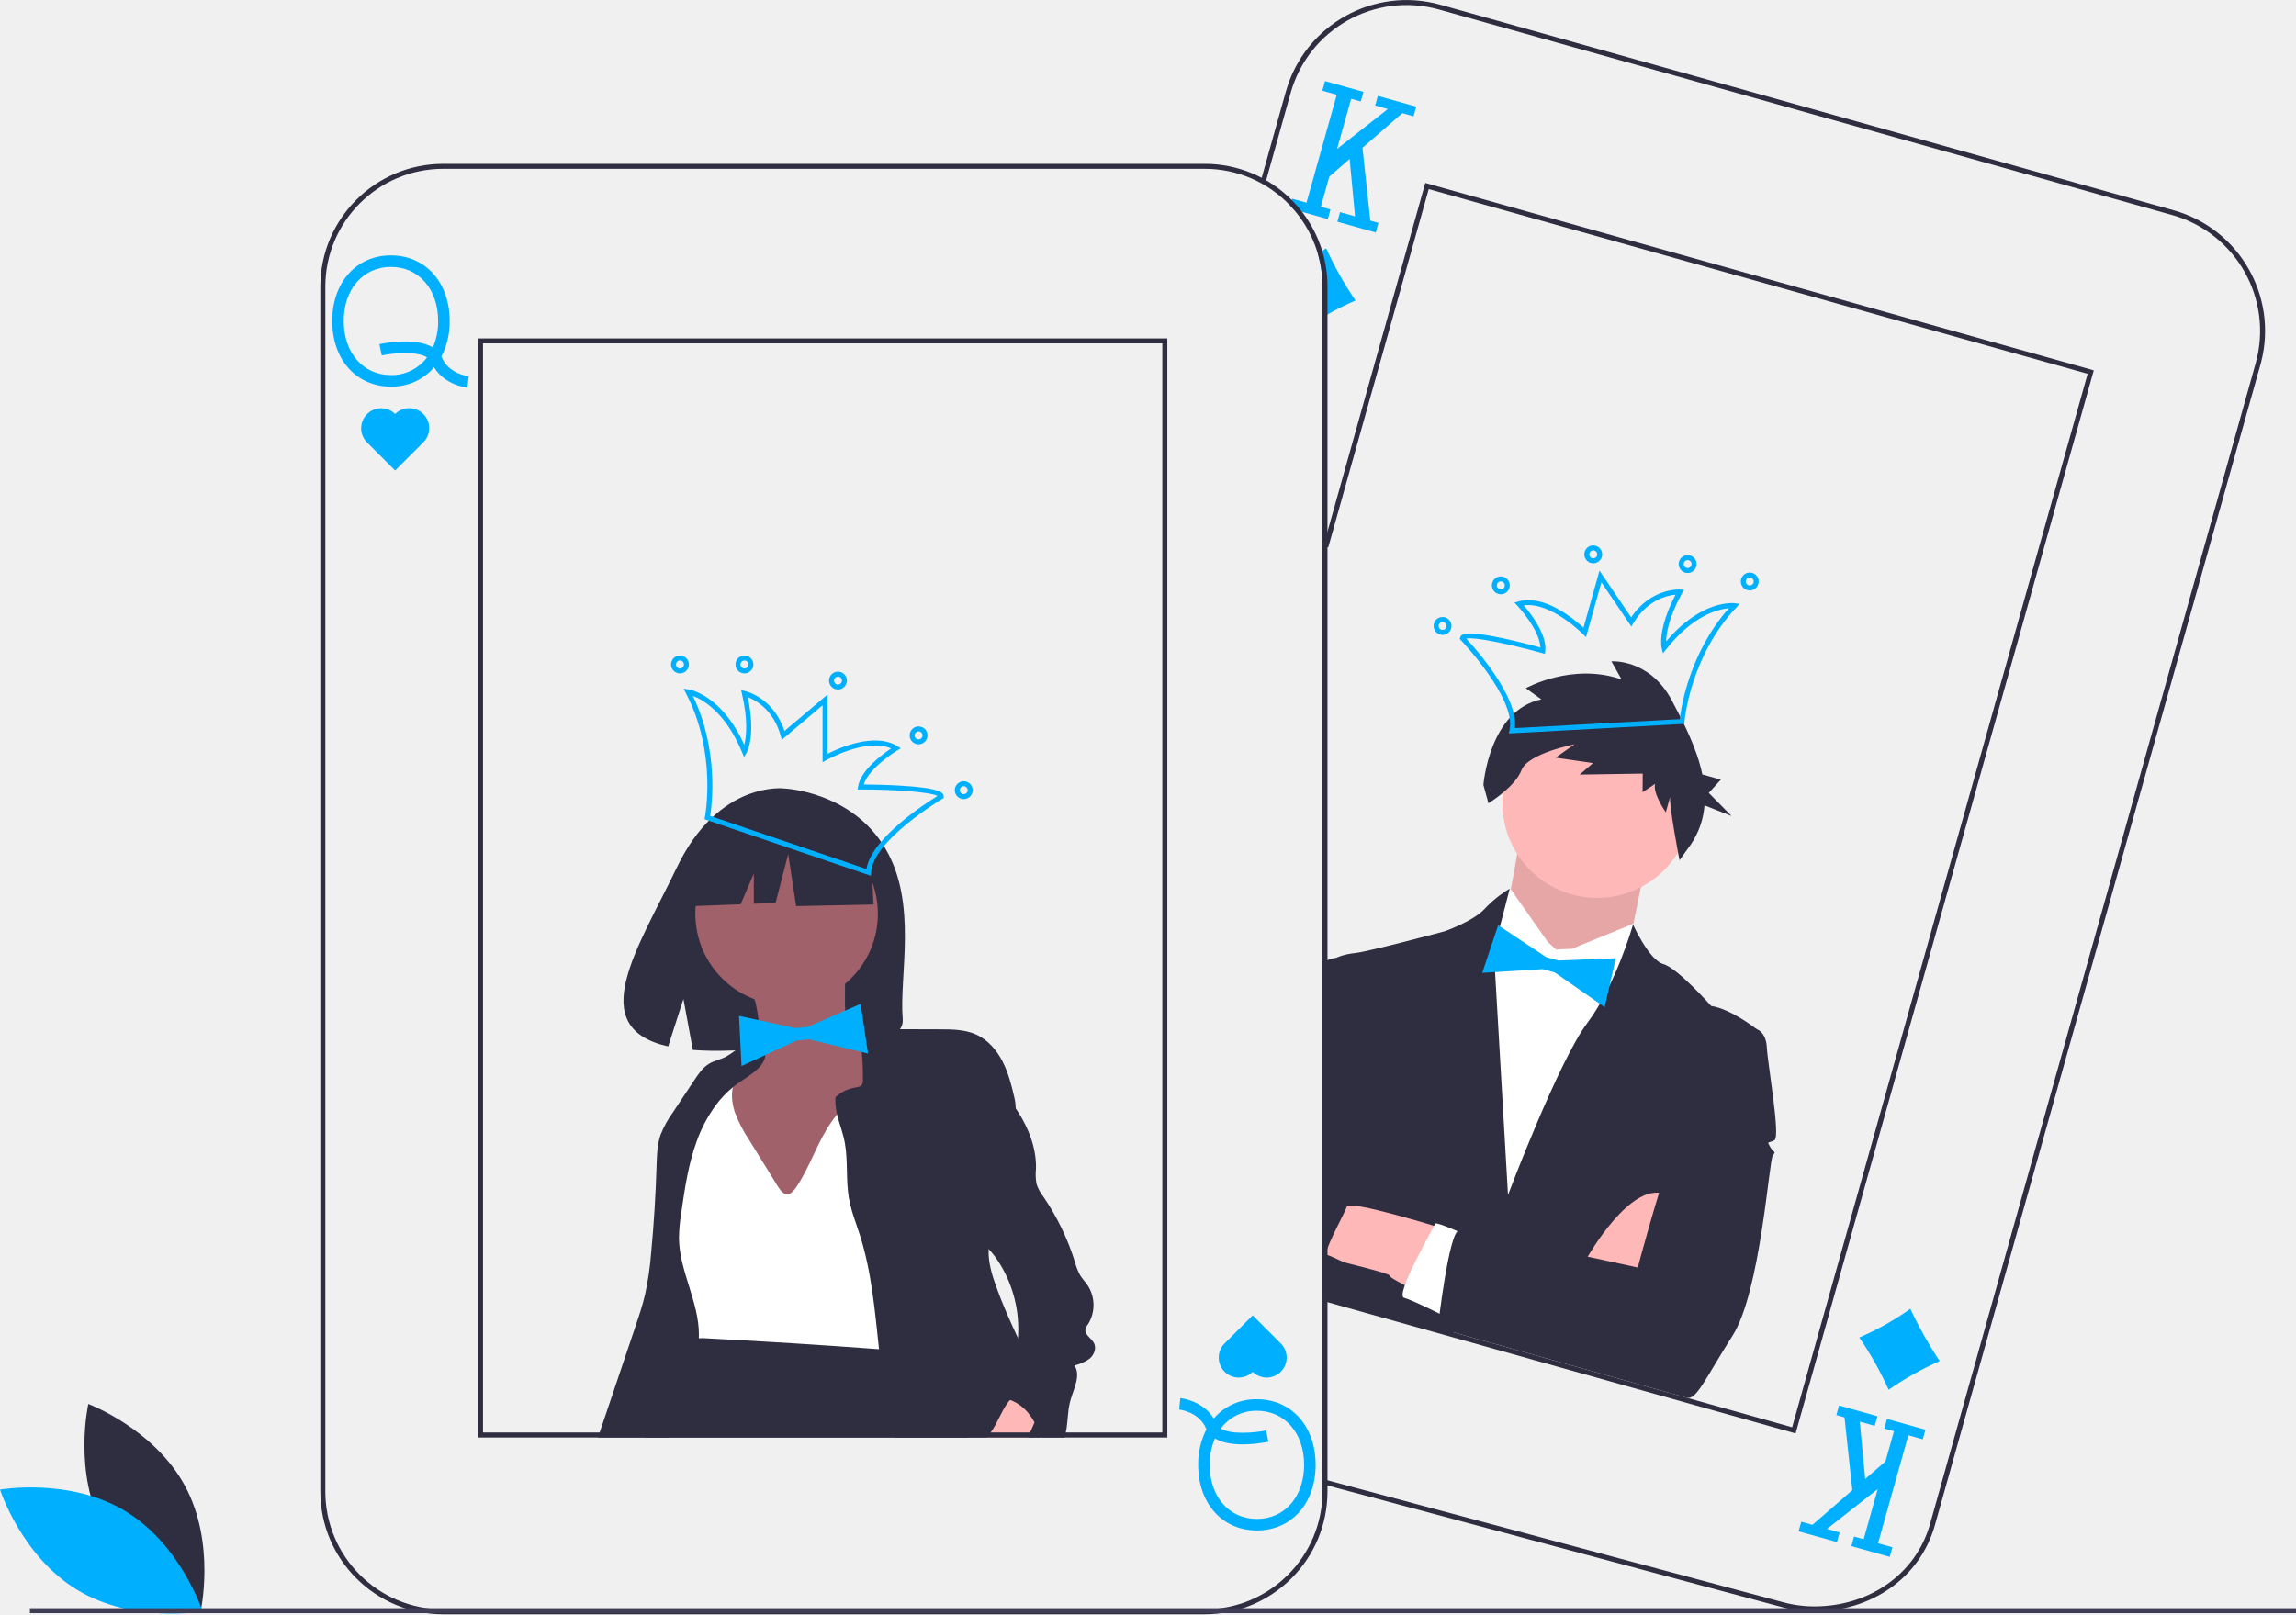
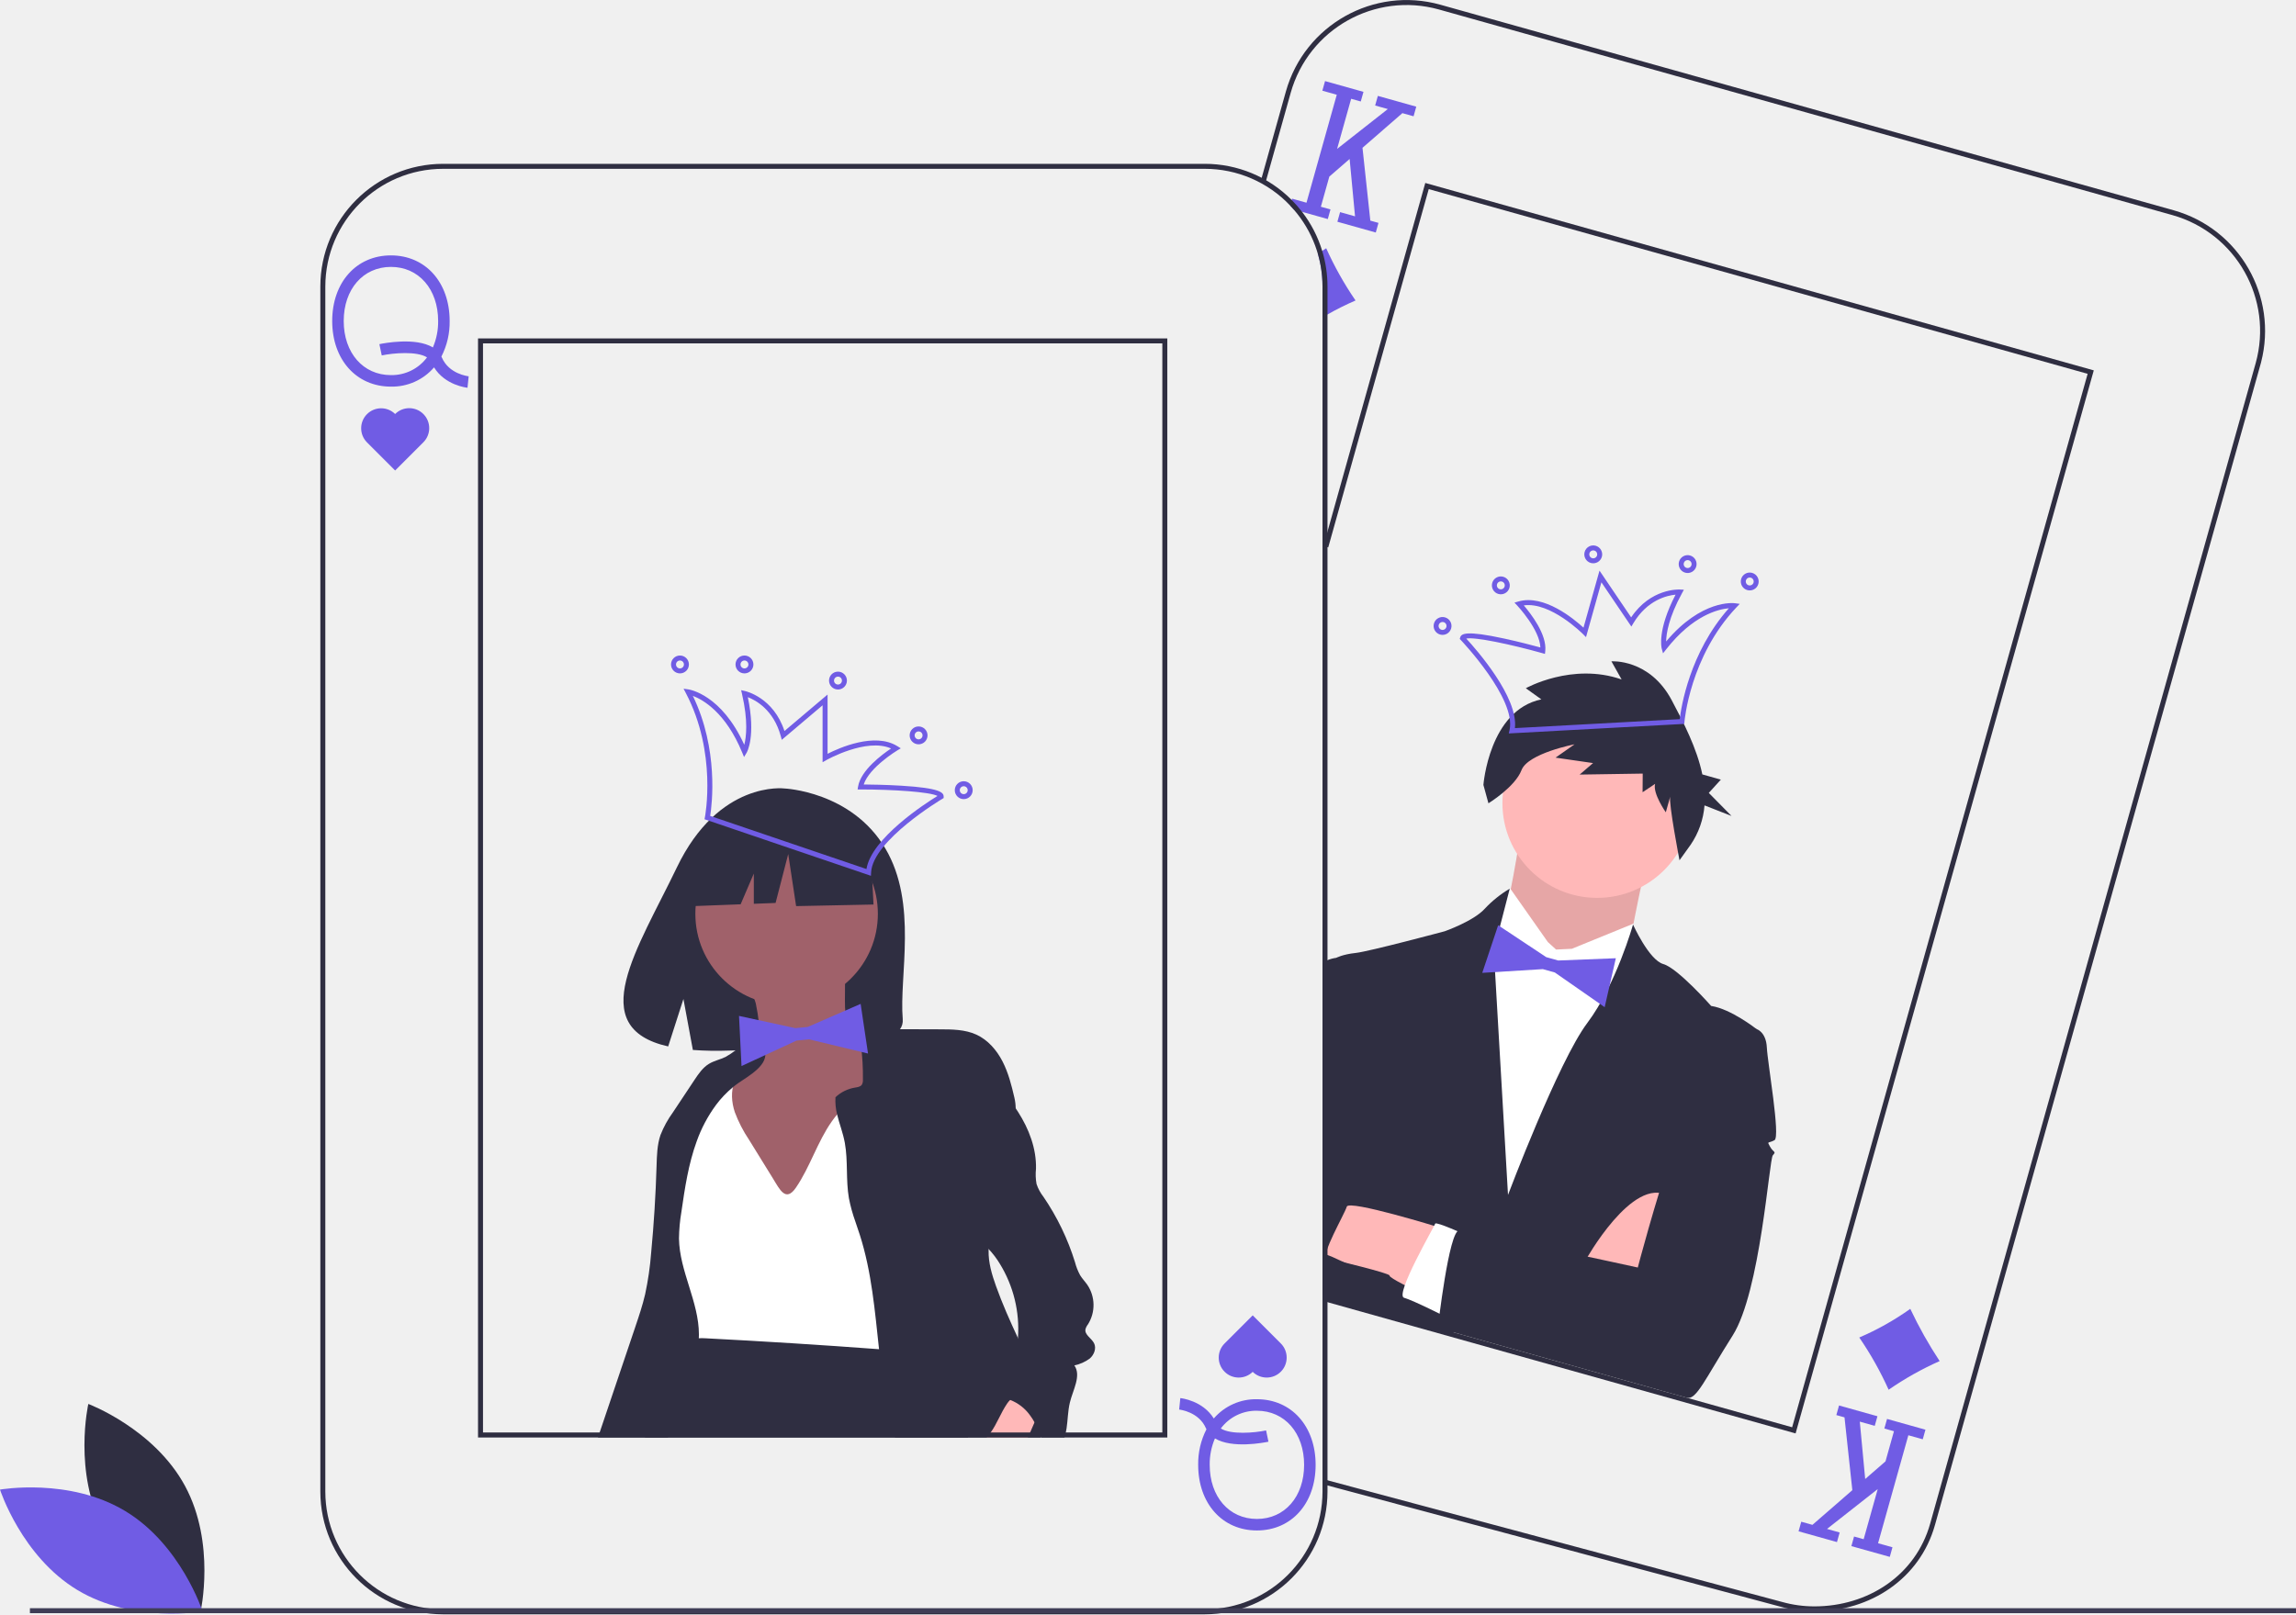
<svg xmlns="http://www.w3.org/2000/svg" data-name="Layer 1" width="921" height="647.736" viewBox="0 0 921 647.736">
  <path d="M867.301,771.823a50.167,50.167,0,0,1-13.545-1.871L670.731,720.963l.537-1.926,183.026,48.989a48.161,48.161,0,0,0,13.006,1.797c21.539,0,40.643-12.48,46.456-33.214L1044.043,271.991h-.001l.284-1.011a48.29,48.29,0,0,0-33.43-59.413L716.704,129.071a48.29,48.29,0,0,0-59.461,33.416l-10.222,36.46-1.926-.54,10.222-36.46a50.291,50.291,0,0,1,61.927-34.802l294.192,82.496a50.291,50.291,0,0,1,35.062,60.961l.009.002-.27.963L915.683,737.149C909.628,758.742,889.732,771.823,867.301,771.823Z" transform="translate(-139.5 -125.264)" fill="#2f2e41" />
-   <polygon points="518.96 84.066 522.31 85.006 532.62 87.896 533.7 84.036 529.84 82.956 533.23 70.866 541.38 63.786 543.55 86.806 537.55 85.116 536.47 88.976 551.87 93.296 552.95 89.436 549.68 88.526 546.54 59.306 562.54 45.396 567.03 46.656 568.11 42.796 552.7 38.476 551.62 42.336 556.7 43.756 536.35 59.746 541.99 39.636 545.85 40.716 546.93 36.856 531.52 32.536 530.44 36.396 536.22 38.016 524.07 81.336 518.29 79.716 518.14 80.236 517.52 82.476 518.96 84.066" fill="#00b0ff" />
-   <path d="M683.25,245.83A116.744,116.744,0,0,0,672,251.44c-.67.38-1.34.77-2,1.16V240.23a46.801,46.801,0,0,0-1.87-13.15c.58-.36,1.17-.75,1.75-1.14.53-.35,1.07-.71,1.6-1.07A134.736,134.736,0,0,0,683.25,245.83Z" transform="translate(-139.5 -125.264)" fill="#00b0ff" />
-   <polygon points="727.027 611.842 722.542 610.584 721.462 614.435 736.868 618.755 737.948 614.904 732.874 613.481 753.218 597.485 747.576 617.604 743.725 616.524 742.645 620.375 758.051 624.695 759.131 620.844 753.353 619.224 765.503 575.895 771.281 577.515 772.361 573.664 756.955 569.344 755.875 573.195 759.726 574.275 756.335 586.369 748.189 593.449 746.024 570.433 752.023 572.115 753.103 568.264 737.698 563.944 736.618 567.795 739.891 568.713 743.033 597.93 727.027 611.842" fill="#00b0ff" />
-   <path d="M885.315,661.934A110.091,110.091,0,0,0,905.775,650.436a169.049,169.049,0,0,0,11.779,20.959A125.777,125.777,0,0,0,897.094,682.893,135.224,135.224,0,0,0,885.315,661.934Z" transform="translate(-139.5 -125.264)" fill="#00b0ff" />
+   <polygon points="518.96 84.066 522.31 85.006 532.62 87.896 533.7 84.036 529.84 82.956 533.23 70.866 541.38 63.786 543.55 86.806 537.55 85.116 536.47 88.976 551.87 93.296 552.95 89.436 549.68 88.526 546.54 59.306 562.54 45.396 567.03 46.656 568.11 42.796 552.7 38.476 551.62 42.336 556.7 43.756 536.35 59.746 541.99 39.636 545.85 40.716 546.93 36.856 531.52 32.536 530.44 36.396 536.22 38.016 524.07 81.336 518.29 79.716 518.14 80.236 517.52 82.476 518.96 84.066" fill="#705ce4" />
+   <path d="M683.25,245.83A116.744,116.744,0,0,0,672,251.44c-.67.38-1.34.77-2,1.16V240.23a46.801,46.801,0,0,0-1.87-13.15c.58-.36,1.17-.75,1.75-1.14.53-.35,1.07-.71,1.6-1.07A134.736,134.736,0,0,0,683.25,245.83Z" transform="translate(-139.5 -125.264)" fill="#705ce4" />
+   <polygon points="727.027 611.842 722.542 610.584 721.462 614.435 736.868 618.755 737.948 614.904 732.874 613.481 753.218 597.485 747.576 617.604 743.725 616.524 742.645 620.375 758.051 624.695 759.131 620.844 753.353 619.224 765.503 575.895 771.281 577.515 772.361 573.664 756.955 569.344 755.875 573.195 759.726 574.275 756.335 586.369 748.189 593.449 746.024 570.433 752.023 572.115 753.103 568.264 737.698 563.944 736.618 567.795 739.891 568.713 743.033 597.93 727.027 611.842" fill="#705ce4" />
+   <path d="M885.315,661.934A110.091,110.091,0,0,0,905.775,650.436a169.049,169.049,0,0,0,11.779,20.959A125.777,125.777,0,0,0,897.094,682.893,135.224,135.224,0,0,0,885.315,661.934Z" transform="translate(-139.5 -125.264)" fill="#705ce4" />
  <path d="M750.397,453.726s-5.059,32.854-6.561,34.51,10.5,40.333,10.5,40.333l38.489-22.442s7.489-41.52,9.954-42.906S750.397,453.726,750.397,453.726Z" transform="translate(-139.5 -125.264)" fill="#ffb8b8" />
  <path d="M750.397,453.726s-5.059,32.854-6.561,34.51,10.5,40.333,10.5,40.333l38.489-22.442s7.489-41.52,9.954-42.906S750.397,453.726,750.397,453.726Z" transform="translate(-139.5 -125.264)" opacity="0.1" />
  <circle cx="640.674" cy="322.272" r="38" fill="#ffb8b8" />
  <path d="M763.704,506.27l-3.311-3.006-14.885-21.184s-1.708-1.124-3.328,4.653l-1.62,5.777-13.984,5.426-30.943,132.569,82.806,23.22,34.101-132.722-16.017-16.954-1.773-8.18-24.728,10.095Z" transform="translate(-139.5 -125.264)" fill="#fff" />
  <path d="M670,644.09l2,.56,128.96,36.16,43.12-142.65s-10.2-8.06-18.18-9.26c0,0-13.4-15.18-19.17-16.8-5.78-1.62-12.17-15.87-12.17-15.87s-6.75,24.07-18.35,39.51-31.8,68.98-31.8,68.98l-5.7-98.19,6.4-24.69a45.464,45.464,0,0,0-10.06,8.09c-4.51,4.96-16.02,9-16.02,9s-30.32,8.12-35.68,8.7c-5.35.57-7.82,1.96-7.82,1.96L672,533.88l-2,13.76Z" transform="translate(-139.5 -125.264)" fill="#2f2e41" />
  <path d="M687.6,588.79c-1.2,7.97-13.54,40.86-13.54,40.86L672,631.72l-2,2.01V511.92a5.618,5.618,0,0,1,2-1.39,13.72,13.72,0,0,1,3.53-.94l3.86,1.08S688.8,580.81,687.6,588.79Z" transform="translate(-139.5 -125.264)" fill="#2f2e41" />
  <path d="M775.443,631.075s18.926-34.159,33.252-25.987-8.64,30.812-8.64,30.812Z" transform="translate(-139.5 -125.264)" fill="#ffb8b8" />
  <path d="M716.861,617.764s-36.319-11.223-37.129-8.334-10.754,19.833-7.866,20.643,25.304,6.057,25.034,7.02,10.744,6.129,10.744,6.129Z" transform="translate(-139.5 -125.264)" fill="#ffb8b8" />
-   <polygon points="648.165 384.489 625.05 385.398 620.236 384.048 600.963 371.253 594.58 390.355 618.886 388.862 623.7 390.212 643.686 404.125 648.165 384.489" fill="#00b0ff" />
+   <polygon points="648.165 384.489 625.05 385.398 620.236 384.048 600.963 371.253 594.58 390.355 618.886 388.862 623.7 390.212 643.686 404.125 648.165 384.489" fill="#705ce4" />
  <polygon points="586.05 528.176 582.5 535.736 531.5 521.736 530.5 518.826 530.5 502.796 532.5 503.576 534.56 504.386 586.05 528.176" fill="#2f2e41" />
  <path d="M727.453,620.734s-11.977-5.436-12.247-4.473-16.343,28.652-12.491,29.732,17.484,8.019,17.484,8.019Z" transform="translate(-139.5 -125.264)" fill="#fff" />
  <path d="M837.34,536.266l6.74,1.89s3.851,1.08,4.157,7.397,5.533,35.824,3.067,37.21-3.159.153-1.773,2.619,2.619,1.773,1.116,3.429S845.696,643.505,834.519,661.142s-14.57,26.033-18.421,24.953L716.267,658.101s4.446-39.258,8.567-39.141S796.473,633.856,796.473,633.856,822.627,533.179,837.34,536.266Z" transform="translate(-139.5 -125.264)" fill="#2f2e41" />
  <path d="M757.785,405.886l-6.234-4.471s18.586-10.445,38.429-3.52l-4.087-7.273S801.192,389.467,810.098,406.26c4.682,8.828,10.063,19.17,12.262,29.737l7.435,2.085-4.843,5.336,9.12,9.252-10.835-4.241a32.524,32.524,0,0,1-5.561,15.777l-4.471,6.234s-4.435-23.028-3.727-25.552l-1.77,6.311s-5.35-7.627-4.288-11.414l-5.026,3.356.053-7.473-25.298.394,5.38-4.618-15.047-2.177,7.627-5.35s-18.71,3.603-21.288,10.369c-2.578,6.765-13.26,13.3-13.26,13.3l-2.017-7.373S736.828,410.221,757.785,405.886Z" transform="translate(-139.5 -125.264)" fill="#2f2e41" />
-   <path d="M744.721,419.557l.297-1.295c2.89-12.58-19.338-35.975-19.563-36.21l-.395-.412.154-.55c.44-1.568,2.204-2.961,17.659.389,6.018,1.305,12.019,2.895,14.531,3.576-.281-7.183-9.185-16.7-9.28-16.8l-1.12-1.187,1.566-.459c10.265-3.009,22.28,6.971,26.12,10.505l6.419-22.89,12.701,18.76c7.797-11.673,19.076-11.2,19.569-11.172l1.583.086L814.202,363.29c-5.343,9.775-6.306,16.196-6.361,19.362,14.216-16.889,27.027-15.418,27.584-15.344l1.941.256-1.346,1.422c-18.611,19.665-20.802,45.606-20.822,45.866l-.067.874ZM727.67,381.491c3.93,4.259,20.924,23.481,19.516,35.928l66.11-3.596c.545-4.628,3.898-26.648,19.705-44.5-4.308.385-14.47,2.84-25.175,16.521l-1.227,1.568-.525-1.92c-.083-.303-1.872-7.336,5.553-21.623-3.404.322-11.329,2.104-16.929,11.454l-.806,1.346-12.02-17.753-6.169,22L774.492,379.69c-.135-.137-13.031-13.049-23.754-11.509,2.753,3.205,9.338,11.646,8.617,18.282l-.127,1.174-1.137-.319C745.463,383.777,731.039,380.755,727.67,381.491Z" transform="translate(-139.5 -125.264)" fill="#00b0ff" />
-   <path d="M840.408,362.039a3.587,3.587,0,1,1,4.422-2.485A3.591,3.591,0,0,1,840.408,362.039Zm1.397-4.982a1.587,1.587,0,1,0,1.1,1.956A1.589,1.589,0,0,0,841.805,357.058Z" transform="translate(-139.5 -125.264)" fill="#00b0ff" />
-   <path d="M815.5,355.055a3.587,3.587,0,1,1,4.422-2.485A3.591,3.591,0,0,1,815.5,355.055Zm1.397-4.982a1.587,1.587,0,1,0,1.1,1.956A1.589,1.589,0,0,0,816.897,350.073Z" transform="translate(-139.5 -125.264)" fill="#00b0ff" />
-   <path d="M777.636,351.154a3.587,3.587,0,1,1,4.422-2.485A3.591,3.591,0,0,1,777.636,351.154Zm1.397-4.982a1.587,1.587,0,1,0,1.1,1.956A1.589,1.589,0,0,0,779.033,346.173Z" transform="translate(-139.5 -125.264)" fill="#00b0ff" />
-   <path d="M717.189,379.879a3.587,3.587,0,1,1,4.422-2.485A3.591,3.591,0,0,1,717.189,379.879Zm1.397-4.982a1.587,1.587,0,1,0,1.1,1.956A1.589,1.589,0,0,0,718.586,374.897Z" transform="translate(-139.5 -125.264)" fill="#00b0ff" />
-   <path d="M740.563,363.595a3.587,3.587,0,1,1,4.422-2.485A3.591,3.591,0,0,1,740.563,363.595Zm1.397-4.982a1.587,1.587,0,1,0,1.1,1.956A1.589,1.589,0,0,0,741.96,358.614Z" transform="translate(-139.5 -125.264)" fill="#00b0ff" />
+   <path d="M744.721,419.557l.297-1.295c2.89-12.58-19.338-35.975-19.563-36.21l-.395-.412.154-.55c.44-1.568,2.204-2.961,17.659.389,6.018,1.305,12.019,2.895,14.531,3.576-.281-7.183-9.185-16.7-9.28-16.8l-1.12-1.187,1.566-.459c10.265-3.009,22.28,6.971,26.12,10.505l6.419-22.89,12.701,18.76c7.797-11.673,19.076-11.2,19.569-11.172l1.583.086L814.202,363.29c-5.343,9.775-6.306,16.196-6.361,19.362,14.216-16.889,27.027-15.418,27.584-15.344l1.941.256-1.346,1.422c-18.611,19.665-20.802,45.606-20.822,45.866l-.067.874ZM727.67,381.491c3.93,4.259,20.924,23.481,19.516,35.928l66.11-3.596c.545-4.628,3.898-26.648,19.705-44.5-4.308.385-14.47,2.84-25.175,16.521l-1.227,1.568-.525-1.92c-.083-.303-1.872-7.336,5.553-21.623-3.404.322-11.329,2.104-16.929,11.454l-.806,1.346-12.02-17.753-6.169,22L774.492,379.69c-.135-.137-13.031-13.049-23.754-11.509,2.753,3.205,9.338,11.646,8.617,18.282l-.127,1.174-1.137-.319C745.463,383.777,731.039,380.755,727.67,381.491Z" transform="translate(-139.5 -125.264)" fill="#705ce4" />
+   <path d="M840.408,362.039a3.587,3.587,0,1,1,4.422-2.485A3.591,3.591,0,0,1,840.408,362.039Zm1.397-4.982a1.587,1.587,0,1,0,1.1,1.956A1.589,1.589,0,0,0,841.805,357.058Z" transform="translate(-139.5 -125.264)" fill="#705ce4" />
+   <path d="M815.5,355.055a3.587,3.587,0,1,1,4.422-2.485A3.591,3.591,0,0,1,815.5,355.055Zm1.397-4.982a1.587,1.587,0,1,0,1.1,1.956A1.589,1.589,0,0,0,816.897,350.073Z" transform="translate(-139.5 -125.264)" fill="#705ce4" />
+   <path d="M777.636,351.154a3.587,3.587,0,1,1,4.422-2.485A3.591,3.591,0,0,1,777.636,351.154Zm1.397-4.982a1.587,1.587,0,1,0,1.1,1.956A1.589,1.589,0,0,0,779.033,346.173Z" transform="translate(-139.5 -125.264)" fill="#705ce4" />
+   <path d="M717.189,379.879a3.587,3.587,0,1,1,4.422-2.485A3.591,3.591,0,0,1,717.189,379.879Zm1.397-4.982a1.587,1.587,0,1,0,1.1,1.956A1.589,1.589,0,0,0,718.586,374.897Z" transform="translate(-139.5 -125.264)" fill="#705ce4" />
+   <path d="M740.563,363.595a3.587,3.587,0,1,1,4.422-2.485A3.591,3.591,0,0,1,740.563,363.595Zm1.397-4.982a1.587,1.587,0,1,0,1.1,1.956A1.589,1.589,0,0,0,741.96,358.614Z" transform="translate(-139.5 -125.264)" fill="#705ce4" />
  <polygon points="720.272 575.155 719.31 574.885 530.809 522.027 531.348 520.101 718.887 572.69 837.418 149.994 573.112 75.88 532.799 219.645 530.873 219.105 571.728 73.414 572.689 73.684 839.883 148.609 839.613 149.571 720.272 575.155" fill="#2f2e41" />
  <path d="M181.134,739.117c12.428,23.049,38.806,32.944,38.806,32.944s6.227-27.475-6.201-50.524-38.806-32.944-38.806-32.944S168.706,716.068,181.134,739.117Z" transform="translate(-139.5 -125.264)" fill="#2f2e41" />
-   <path d="M189.677,731.534c22.438,13.5,31.08,40.314,31.08,40.314s-27.738,4.927-50.177-8.573S139.5,722.961,139.5,722.961,167.238,718.034,189.677,731.534Z" transform="translate(-139.5 -125.264)" fill="#00b0ff" />
+   <path d="M189.677,731.534c22.438,13.5,31.08,40.314,31.08,40.314s-27.738,4.927-50.177-8.573S139.5,722.961,139.5,722.961,167.238,718.034,189.677,731.534Z" transform="translate(-139.5 -125.264)" fill="#705ce4" />
  <path d="M669.88,225.94a49.004,49.004,0,0,0-8.07-15.67,49.783,49.783,0,0,0-4.17-4.77A49.106,49.106,0,0,0,622.77,191H317.23A49.28,49.28,0,0,0,268,240.23V723.77A49.28,49.28,0,0,0,317.23,773H622.77A49.28,49.28,0,0,0,672,723.77V240.23A48.871,48.871,0,0,0,669.88,225.94ZM670,723.77A47.287,47.287,0,0,1,622.77,771H317.23A47.287,47.287,0,0,1,270,723.77V240.23A47.287,47.287,0,0,1,317.23,193H622.77a47.113,47.113,0,0,1,34.25,14.74q.735.78,1.44,1.59A47.12,47.12,0,0,1,670,240.23Z" transform="translate(-139.5 -125.264)" fill="#2f2e41" />
-   <path d="M316.742,268.709c-.055-.13-.124-.249-.185-.374a30.294,30.294,0,0,0,3.315-14.268c0-15.502-9.687-26.328-23.557-26.328s-23.557,10.827-23.557,26.328,9.687,26.328,23.557,26.328a22.226,22.226,0,0,0,17.296-7.723c4.441,7.186,13.026,8.134,13.421,8.174l.468-4.596C327.177,276.216,319.556,275.324,316.742,268.709Zm-20.427,7.067c-11.151,0-18.938-8.927-18.938-21.709s7.787-21.709,18.938-21.709,18.938,8.927,18.938,21.709a26.092,26.092,0,0,1-2.11,10.607c-6.894-4.189-19.721-1.686-21.46-1.319l.95,4.52c4.711-.986,14.084-1.778,18.164.782A17.668,17.668,0,0,1,296.315,275.776Z" transform="translate(-139.5 -125.264)" fill="#00b0ff" />
-   <path d="M298,291.382a8.014,8.014,0,0,0-11.333,11.333L298,314.049l11.333-11.333A8.014,8.014,0,0,0,298,291.382Z" transform="translate(-139.5 -125.264)" fill="#00b0ff" />
-   <path d="M623.258,698.388c.055.13.124.249.185.374a30.294,30.294,0,0,0-3.315,14.268c0,15.502,9.687,26.328,23.557,26.328s23.557-10.827,23.557-26.328-9.687-26.328-23.557-26.328a22.226,22.226,0,0,0-17.296,7.723c-4.441-7.186-13.026-8.134-13.421-8.174L612.5,690.847C612.823,690.881,620.444,691.773,623.258,698.388Zm20.427-7.067c11.151,0,18.938,8.927,18.938,21.709s-7.787,21.709-18.938,21.709-18.938-8.927-18.938-21.709a26.092,26.092,0,0,1,2.11-10.607c6.894,4.189,19.721,1.686,21.46,1.319l-.95-4.52c-4.711.986-14.084,1.778-18.164-.782A17.668,17.668,0,0,1,643.685,691.321Z" transform="translate(-139.5 -125.264)" fill="#00b0ff" />
-   <path d="M642,675.715A8.014,8.014,0,0,0,653.333,664.382L642,653.049,630.667,664.382A8.014,8.014,0,0,0,642,675.715Z" transform="translate(-139.5 -125.264)" fill="#00b0ff" />
+   <path d="M316.742,268.709c-.055-.13-.124-.249-.185-.374a30.294,30.294,0,0,0,3.315-14.268c0-15.502-9.687-26.328-23.557-26.328s-23.557,10.827-23.557,26.328,9.687,26.328,23.557,26.328a22.226,22.226,0,0,0,17.296-7.723c4.441,7.186,13.026,8.134,13.421,8.174l.468-4.596C327.177,276.216,319.556,275.324,316.742,268.709Zm-20.427,7.067c-11.151,0-18.938-8.927-18.938-21.709s7.787-21.709,18.938-21.709,18.938,8.927,18.938,21.709a26.092,26.092,0,0,1-2.11,10.607c-6.894-4.189-19.721-1.686-21.46-1.319l.95,4.52c4.711-.986,14.084-1.778,18.164.782A17.668,17.668,0,0,1,296.315,275.776Z" transform="translate(-139.5 -125.264)" fill="#705ce4" />
+   <path d="M298,291.382a8.014,8.014,0,0,0-11.333,11.333L298,314.049l11.333-11.333A8.014,8.014,0,0,0,298,291.382Z" transform="translate(-139.5 -125.264)" fill="#705ce4" />
+   <path d="M623.258,698.388c.055.13.124.249.185.374a30.294,30.294,0,0,0-3.315,14.268c0,15.502,9.687,26.328,23.557,26.328s23.557-10.827,23.557-26.328-9.687-26.328-23.557-26.328a22.226,22.226,0,0,0-17.296,7.723c-4.441-7.186-13.026-8.134-13.421-8.174L612.5,690.847C612.823,690.881,620.444,691.773,623.258,698.388Zm20.427-7.067c11.151,0,18.938,8.927,18.938,21.709s-7.787,21.709-18.938,21.709-18.938-8.927-18.938-21.709a26.092,26.092,0,0,1,2.11-10.607c6.894,4.189,19.721,1.686,21.46,1.319l-.95-4.52c-4.711.986-14.084,1.778-18.164-.782A17.668,17.668,0,0,1,643.685,691.321Z" transform="translate(-139.5 -125.264)" fill="#705ce4" />
+   <path d="M642,675.715A8.014,8.014,0,0,0,653.333,664.382L642,653.049,630.667,664.382A8.014,8.014,0,0,0,642,675.715Z" transform="translate(-139.5 -125.264)" fill="#705ce4" />
  <path d="M494.646,465.711c-13.614-23.004-40.549-24.076-40.549-24.076s-26.246-3.356-43.083,31.679c-15.693,32.655-37.352,64.185-3.487,71.829l6.117-19.039,3.788,20.456a132.507,132.507,0,0,0,14.49.248c36.267-1.171,70.805.343,69.693-12.671C500.137,516.837,507.745,487.845,494.646,465.711Z" transform="translate(-139.5 -125.264)" fill="#2f2e41" />
  <path d="M444.422,544.087c.066,2.589.046,5.32-1.24,7.568-2.551,4.456-8.777,5.123-12.523,8.636-3.939,3.694-4.385,9.688-4.572,15.085-.196,5.642-.363,11.469,1.696,16.726A40.66,40.66,0,0,0,432.533,600.262q3.43,4.944,6.924,9.844a42.503,42.503,0,0,0,4.146,5.203c4.171,4.249,9.892,6.601,15.605,8.279,3.691,1.084,7.676,1.929,11.338.751a21.707,21.707,0,0,0,6.593-4.054c2.724-2.163,5.489-4.37,7.463-7.234,3.075-4.461,3.926-10.045,4.564-15.425a332.863,332.863,0,0,0,2.194-47.951,11.753,11.753,0,0,0-.915-5.095c-1.897-3.703-6.976-4.494-9.653-7.679-2.288-2.724-2.382-6.61-2.362-10.168l.05-9.056a3.794,3.794,0,0,0-.44-2.206,3.738,3.738,0,0,0-2.598-1.212,87.571,87.571,0,0,0-17.037-1.14c-4.623.141-13.495-.246-17.492,2.329-3.629,2.337.915,8.793,1.755,12.419A80.911,80.911,0,0,1,444.422,544.087Z" transform="translate(-139.5 -125.264)" fill="#a0616a" />
  <circle cx="315.534" cy="366.668" r="36.604" fill="#a0616a" />
  <path d="M439.962,582.597a53.547,53.547,0,0,1-5.708-11.087c-1.309-3.956-1.652-8.377-.099-12.244-3.955-2.295-9.326-.437-12.206,3.115s-3.762,8.313-4.016,12.879.015,9.199-.978,13.663c-2.198,9.876-10.356,17.995-10.963,28.094-.597,9.936,6.216,18.591,9.568,27.963a46.63,46.63,0,0,1,2.498,18.201c-.109,1.993-.234,4.264,1.172,5.68a6.478,6.478,0,0,0,2.534,1.365c16.174,5.69,33.644,6.183,50.784,6.617l28.31.717a9.023,9.023,0,0,0,4.999-.837c2.54-1.557,2.88-5.048,2.923-8.027.372-25.656-.719-51.309-1.81-76.945-.395-9.292-.798-18.638-2.768-27.727-.502-2.314-1.324-4.888-3.461-5.91-1.808-.865-3.954-.305-5.835.39a46.457,46.457,0,0,0-21.758,16.749c-5.809,8.267-8.666,18.185-14.351,26.515-4.125,6.045-6.511.777-9.26-3.675Q444.75,590.344,439.962,582.597Z" transform="translate(-139.5 -125.264)" fill="#fff" />
  <path d="M435.58,559.899c-.72.51-1.43,1.05-2.11,1.62a40.849,40.849,0,0,0-6.8,7.16,56.722,56.722,0,0,0-7.7,14.53c-3.32,9.1-4.76,18.76-6.14,28.34a68.398,68.398,0,0,0-.97,10.68c.21,13.16,7.99,25.35,8,38.52,0,.5-.01.99-.04,1.49a43.261,43.261,0,0,1-.76,6.42c-.57,3.09-1.39,6.14-2.2,9.18-2.04,7.62-4.24,15.52-8.22,22.21-.4.68-.83,1.35-1.27,2h-28c.22-.67.45-1.33.67-2q7.155-21.195,14.3-42.38c1.46-4.32,2.92-8.66,3.95-13.1a124.075,124.075,0,0,0,2.41-16.63q1.65-17.385,2.17-34.84c.13-4.18.22-8.45,1.57-12.41a40.598,40.598,0,0,1,4.98-9.08q4.335-6.525,8.67-13.05c1.61-2.42,3.3-4.91,5.78-6.42,2.07-1.27,4.53-1.73,6.71-2.8a34.312,34.312,0,0,0,3.94-2.61c3.26-2.31,7.09-4.74,9.9-2.38a5.514,5.514,0,0,1,1.16,1.33,6.691,6.691,0,0,1,.43.77C448.71,552.289,439.21,557.329,435.58,559.899Z" transform="translate(-139.5 -125.264)" fill="#2f2e41" />
  <path d="M527.82,702.049H398.14c.7-.64,1.39-1.31,2.06-2,.1-.1.19-.2.29-.3,4.96-5.15,6.09-11.48,8.58-18.18q2.805-7.575,5.61-15.14a7.831,7.831,0,0,1,1.43-2.69,4.437,4.437,0,0,1,1.97-1.18,7.642,7.642,0,0,1,1.74-.32,19.407,19.407,0,0,1,2.53,0q34.905,1.8,69.76,4.39,4.5.345,9,.69c2.45,1.82,4.87,3.75,7.18,5.79,7.51,6.6,14.02,14.37,17.75,23.55.45,1.11.86,2.24,1.2,3.39C527.46,700.709,527.65,701.379,527.82,702.049Z" transform="translate(-139.5 -125.264)" fill="#2f2e41" />
  <polygon points="349.127 338.23 322.517 324.291 285.77 329.993 278.167 363.573 297.093 362.845 302.38 350.508 302.38 362.641 311.113 362.305 316.181 342.665 319.349 363.573 350.394 362.939 349.127 338.23" fill="#2f2e41" />
  <path d="M527.82,702.049H498.54c-.21-.66-.41-1.33-.6-2a157.26,157.26,0,0,1-4.54-22.68c-.31-2.19-.58-4.39-.83-6.58-.16-1.39-.31-2.77-.46-4.16-1.68-15.44-2.97-31.03-7.69-45.81-.57-1.79-1.19-3.57-1.79-5.35a63.096,63.096,0,0,1-2.6-9.41c-1.28-7.32-.32-14.9-1.64-22.21-.74-4.08-2.21-7.67-3.1-11.41a23.108,23.108,0,0,1-.66-6.91,14.882,14.882,0,0,1,7.79-3.86c1.01-.17,2.15-.3,2.76-1.11a3.464,3.464,0,0,0,.46-2.04,97.957,97.957,0,0,0-.81-14.11c-.2-1.64-.45-3.28-.75-4.91-.01-.08-.03-.15-.04-.23,2.44-1.06,5.19-1.07,7.84-1.06,2.89.01,5.77.01,8.65.02q7.995.03,15.99.05c4.96.01,10.09.06,14.6,2.11,4.66,2.13,8.2,6.24,10.54,10.8s3.61,9.58,4.76,14.57a19.52,19.52,0,0,1,.5,4.21c.22,11.26-8.18,22.6-9.02,34.11-.27,3.73.04,7.49-.3,11.22-.34,3.74-1.34,7.4-1.52,11.14-.01.19-.02.39-.02.58-.11,4.87,1.31,9.64,2.95,14.23,2.54,7.13,5.63,14.04,8.82,20.91,3.08,6.65,6.24,13.27,9.08,20.01a34.263,34.263,0,0,1,2.95,9.89,13.724,13.724,0,0,1-1.51,7.99,9.376,9.376,0,0,1-1.19,1.69l-.02.02c-.09.1-.18.2-.27.29H527.82Z" transform="translate(-139.5 -125.264)" fill="#2f2e41" />
  <path d="M555.71,691.789a11.082,11.082,0,0,1-1.07,3.83c-.05.12-.1.23-.15.35-.58,1.37-1.17,2.72-1.78,4.08-.3.66-.6,1.33-.91,2H535.24a18.536,18.536,0,0,0,1.66-2c2.54-3.53,4.01-7.82,6.6-11.63a8.954,8.954,0,0,1,1.21-1.44C548.86,682.959,555.97,683.779,555.71,691.789Z" transform="translate(-139.5 -125.264)" fill="#ffb8b8" />
  <path d="M566.49,702.049a19.618,19.618,0,0,0,.53-2c.12-.53.22-1.05.3-1.58.53-3.49.52-7.06,1.35-10.49,1.17-4.91,4.68-10.72,1.79-14.85a15.691,15.691,0,0,0,6.21-2.78c1.72-1.5,2.72-4.1,1.68-6.14-1.03-2.01-3.82-3.34-3.44-5.57a5.313,5.313,0,0,1,.98-1.94,14.53,14.53,0,0,0-.25-15.94c-.91-1.3-2.03-2.44-2.86-3.8a22.663,22.663,0,0,1-2.07-5.27,98.166,98.166,0,0,0-12.63-26.18,17.372,17.372,0,0,1-2.79-5.16,21.304,21.304,0,0,1-.22-6.13c.2-8.08-2.82-15.97-7.17-22.77-.32-.5-.65-.99-.98-1.48-4.2-6.19-9.41-11.62-14.6-17.01-2.14,1-4.03,1.65-5.14,3.73a11.086,11.086,0,0,0-.99,3.72c-1.42,9.9-2.65,19.86-3.61,29.81-.48,5.03-.97,10.1-.4,15.12s2.28,10.05,5.68,13.78c2.13,2.34,4.83,4.08,7.14,6.24q.555.525,1.08,1.08a35.41,35.41,0,0,1,4.41,5.79,49.921,49.921,0,0,1,7.34,29.93,48.641,48.641,0,0,1-.75,5.64,23.327,23.327,0,0,1-2.66,7.6c-1.05,1.73-2.43,3.24-3.38,5.03s-1.4,4.02-.46,5.81a11.831,11.831,0,0,1,4.13.74,17.529,17.529,0,0,1,7.8,5.95,25.938,25.938,0,0,1,1.98,3.04,37.448,37.448,0,0,1,1.98,4.08c.24.55.47,1.12.69,1.69a1.659,1.659,0,0,1,.12.31Z" transform="translate(-139.5 -125.264)" fill="#2f2e41" />
-   <polygon points="345.231 402.805 324.027 412.053 319.051 412.545 296.446 407.631 297.443 427.746 319.543 417.521 324.519 417.029 348.195 422.725 345.231 402.805" fill="#00b0ff" />
+   <polygon points="345.231 402.805 324.027 412.053 319.051 412.545 296.446 407.631 297.443 427.746 319.543 417.521 324.519 417.029 348.195 422.725 345.231 402.805" fill="#705ce4" />
  <path d="M527.24,700.049c.22.66.41,1.33.58,2h7.42a18.536,18.536,0,0,0,1.66-2Zm-195.99-439v441h276.5v-441Zm274.5,439H333.25v-437h272.5Zm-78.51,0c.22.66.41,1.33.58,2h7.42a18.536,18.536,0,0,0,1.66-2Z" transform="translate(-139.5 -125.264)" fill="#2f2e41" />
-   <path d="M422.101,453.982l.171-.86c.051-.255,4.945-25.825-7.665-49.784l-.912-1.733,1.938.277c.557.08,13.289,2.122,22.417,22.222.801-3.063,1.608-9.505-.897-20.36l-.356-1.545,1.548.344c.482.107,11.469,2.697,15.825,16.041l17.295-14.634V427.722c4.651-2.366,18.915-8.731,27.986-3.062l1.384.865-1.399.84c-.119.071-11.262,6.831-13.471,13.671,2.603.022,8.811.111,14.957.48,15.786.947,17.108,2.765,17.108,4.394v.571l-.491.29c-.28.166-27.999,16.69-28.613,29.583l-.063,1.327Zm62.592-11.952H483.513l.194-1.165c1.097-6.584,9.717-12.934,13.233-15.277-9.909-4.377-25.812,4.573-25.979,4.668l-1.496.854V408.262l-16.367,13.849-.413-1.514c-2.868-10.515-10.018-14.371-13.208-15.6,3.292,15.761-.331,22.05-.492,22.319l-1.024,1.707-.758-1.841c-6.614-16.063-15.735-21.171-19.779-22.705,10.4,21.457,7.683,43.565,6.958,48.168l62.684,21.312c2.005-12.365,23.558-26.285,28.492-29.325C512.512,443.014,497.809,442.03,484.693,442.03Z" transform="translate(-139.5 -125.264)" fill="#00b0ff" />
-   <path d="M408.671,391.877a3.587,3.587,0,1,1,3.587,3.587A3.591,3.591,0,0,1,408.671,391.877Zm2,0a1.587,1.587,0,1,0,1.587-1.587A1.589,1.589,0,0,0,410.671,391.877Z" transform="translate(-139.5 -125.264)" fill="#00b0ff" />
-   <path d="M434.541,391.877a3.587,3.587,0,1,1,3.587,3.587A3.591,3.591,0,0,1,434.541,391.877Zm2,0a1.587,1.587,0,1,0,1.587-1.587A1.589,1.589,0,0,0,436.541,391.877Z" transform="translate(-139.5 -125.264)" fill="#00b0ff" />
-   <path d="M472.052,398.345a3.587,3.587,0,1,1,3.587,3.587A3.591,3.591,0,0,1,472.052,398.345Zm2,0a1.587,1.587,0,1,0,1.587-1.587A1.589,1.589,0,0,0,474.052,398.345Z" transform="translate(-139.5 -125.264)" fill="#00b0ff" />
-   <path d="M522.498,442.323a3.587,3.587,0,1,1,3.587,3.587A3.591,3.591,0,0,1,522.498,442.323Zm2,0a1.587,1.587,0,1,0,1.587-1.587A1.589,1.589,0,0,0,524.498,442.323Z" transform="translate(-139.5 -125.264)" fill="#00b0ff" />
-   <path d="M504.389,420.334a3.587,3.587,0,1,1,3.587,3.587A3.591,3.591,0,0,1,504.389,420.334Zm2,0a1.587,1.587,0,1,0,1.587-1.587A1.589,1.589,0,0,0,506.389,420.334Z" transform="translate(-139.5 -125.264)" fill="#00b0ff" />
+   <path d="M422.101,453.982l.171-.86c.051-.255,4.945-25.825-7.665-49.784l-.912-1.733,1.938.277c.557.08,13.289,2.122,22.417,22.222.801-3.063,1.608-9.505-.897-20.36l-.356-1.545,1.548.344c.482.107,11.469,2.697,15.825,16.041l17.295-14.634V427.722c4.651-2.366,18.915-8.731,27.986-3.062l1.384.865-1.399.84c-.119.071-11.262,6.831-13.471,13.671,2.603.022,8.811.111,14.957.48,15.786.947,17.108,2.765,17.108,4.394v.571l-.491.29c-.28.166-27.999,16.69-28.613,29.583l-.063,1.327Zm62.592-11.952H483.513l.194-1.165c1.097-6.584,9.717-12.934,13.233-15.277-9.909-4.377-25.812,4.573-25.979,4.668l-1.496.854V408.262l-16.367,13.849-.413-1.514c-2.868-10.515-10.018-14.371-13.208-15.6,3.292,15.761-.331,22.05-.492,22.319l-1.024,1.707-.758-1.841c-6.614-16.063-15.735-21.171-19.779-22.705,10.4,21.457,7.683,43.565,6.958,48.168l62.684,21.312c2.005-12.365,23.558-26.285,28.492-29.325C512.512,443.014,497.809,442.03,484.693,442.03Z" transform="translate(-139.5 -125.264)" fill="#705ce4" />
+   <path d="M408.671,391.877a3.587,3.587,0,1,1,3.587,3.587A3.591,3.591,0,0,1,408.671,391.877Zm2,0a1.587,1.587,0,1,0,1.587-1.587A1.589,1.589,0,0,0,410.671,391.877Z" transform="translate(-139.5 -125.264)" fill="#705ce4" />
+   <path d="M434.541,391.877a3.587,3.587,0,1,1,3.587,3.587A3.591,3.591,0,0,1,434.541,391.877Zm2,0a1.587,1.587,0,1,0,1.587-1.587A1.589,1.589,0,0,0,436.541,391.877Z" transform="translate(-139.5 -125.264)" fill="#705ce4" />
+   <path d="M472.052,398.345a3.587,3.587,0,1,1,3.587,3.587A3.591,3.591,0,0,1,472.052,398.345Zm2,0a1.587,1.587,0,1,0,1.587-1.587A1.589,1.589,0,0,0,474.052,398.345Z" transform="translate(-139.5 -125.264)" fill="#705ce4" />
+   <path d="M522.498,442.323a3.587,3.587,0,1,1,3.587,3.587A3.591,3.591,0,0,1,522.498,442.323Zm2,0a1.587,1.587,0,1,0,1.587-1.587A1.589,1.589,0,0,0,524.498,442.323Z" transform="translate(-139.5 -125.264)" fill="#705ce4" />
+   <path d="M504.389,420.334a3.587,3.587,0,1,1,3.587,3.587A3.591,3.591,0,0,1,504.389,420.334Zm2,0a1.587,1.587,0,1,0,1.587-1.587A1.589,1.589,0,0,0,506.389,420.334Z" transform="translate(-139.5 -125.264)" fill="#705ce4" />
  <rect x="12" y="645.285" width="909" height="2" fill="#3f3d56" />
</svg>
